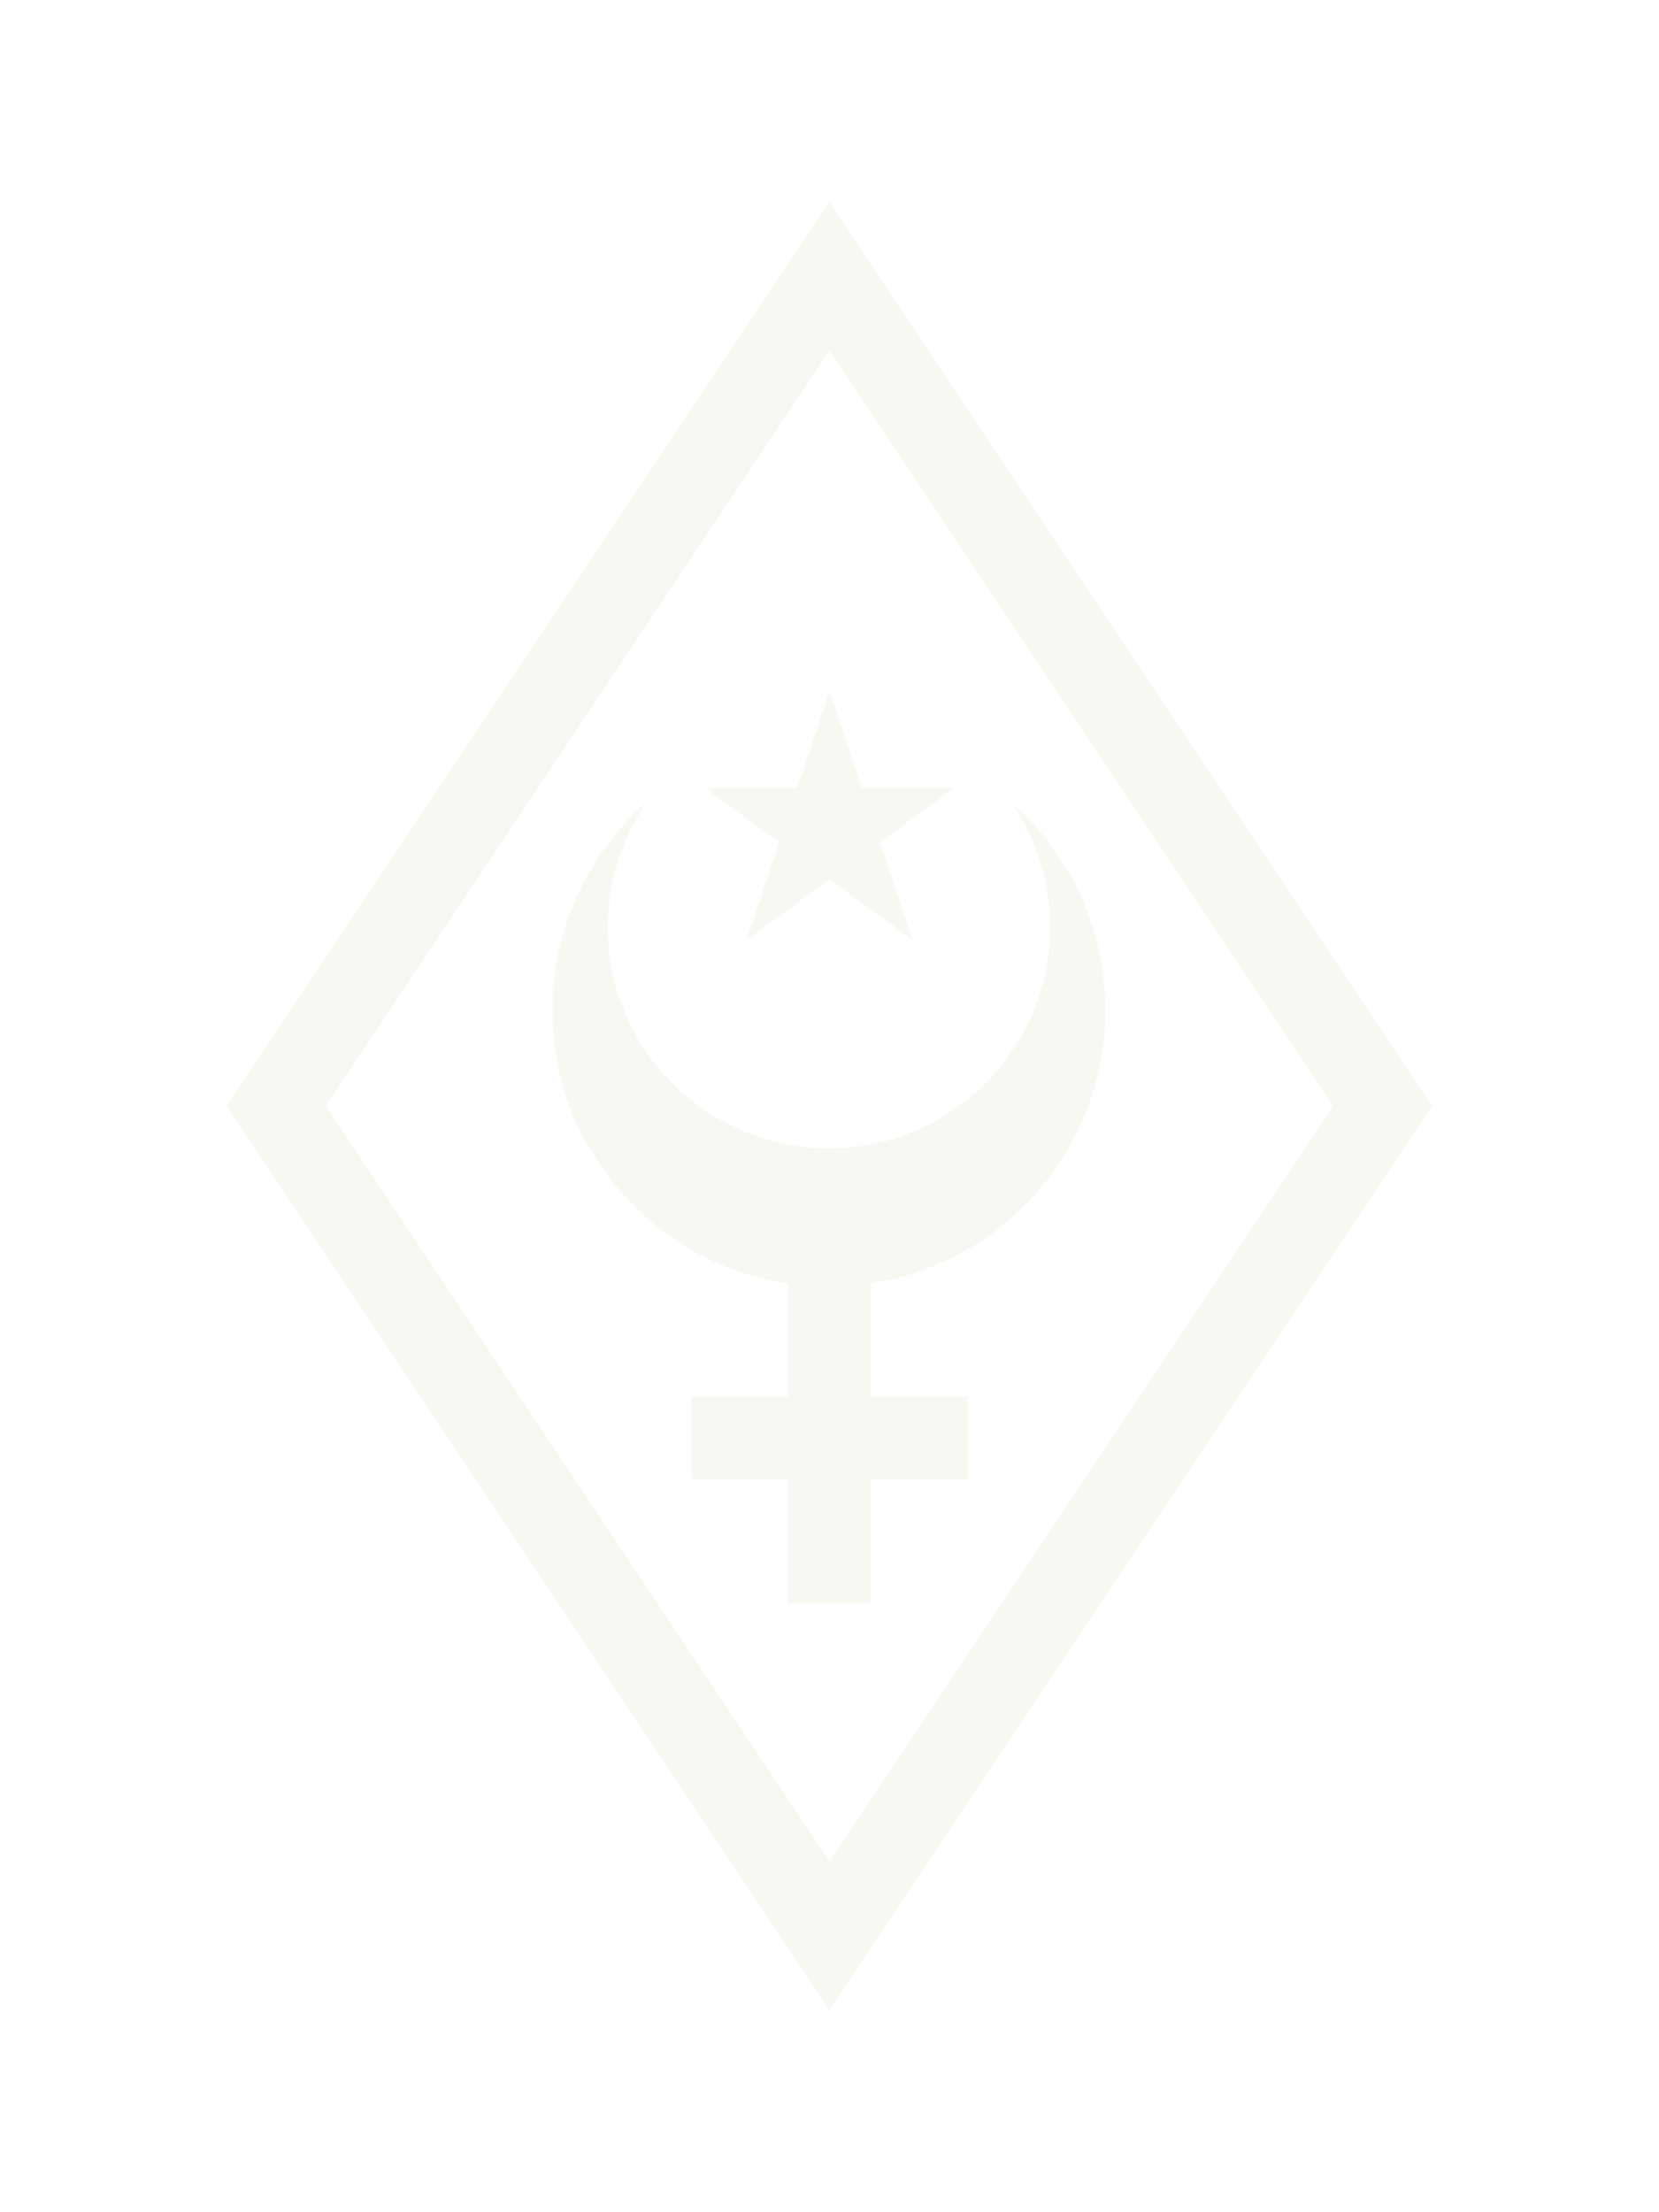
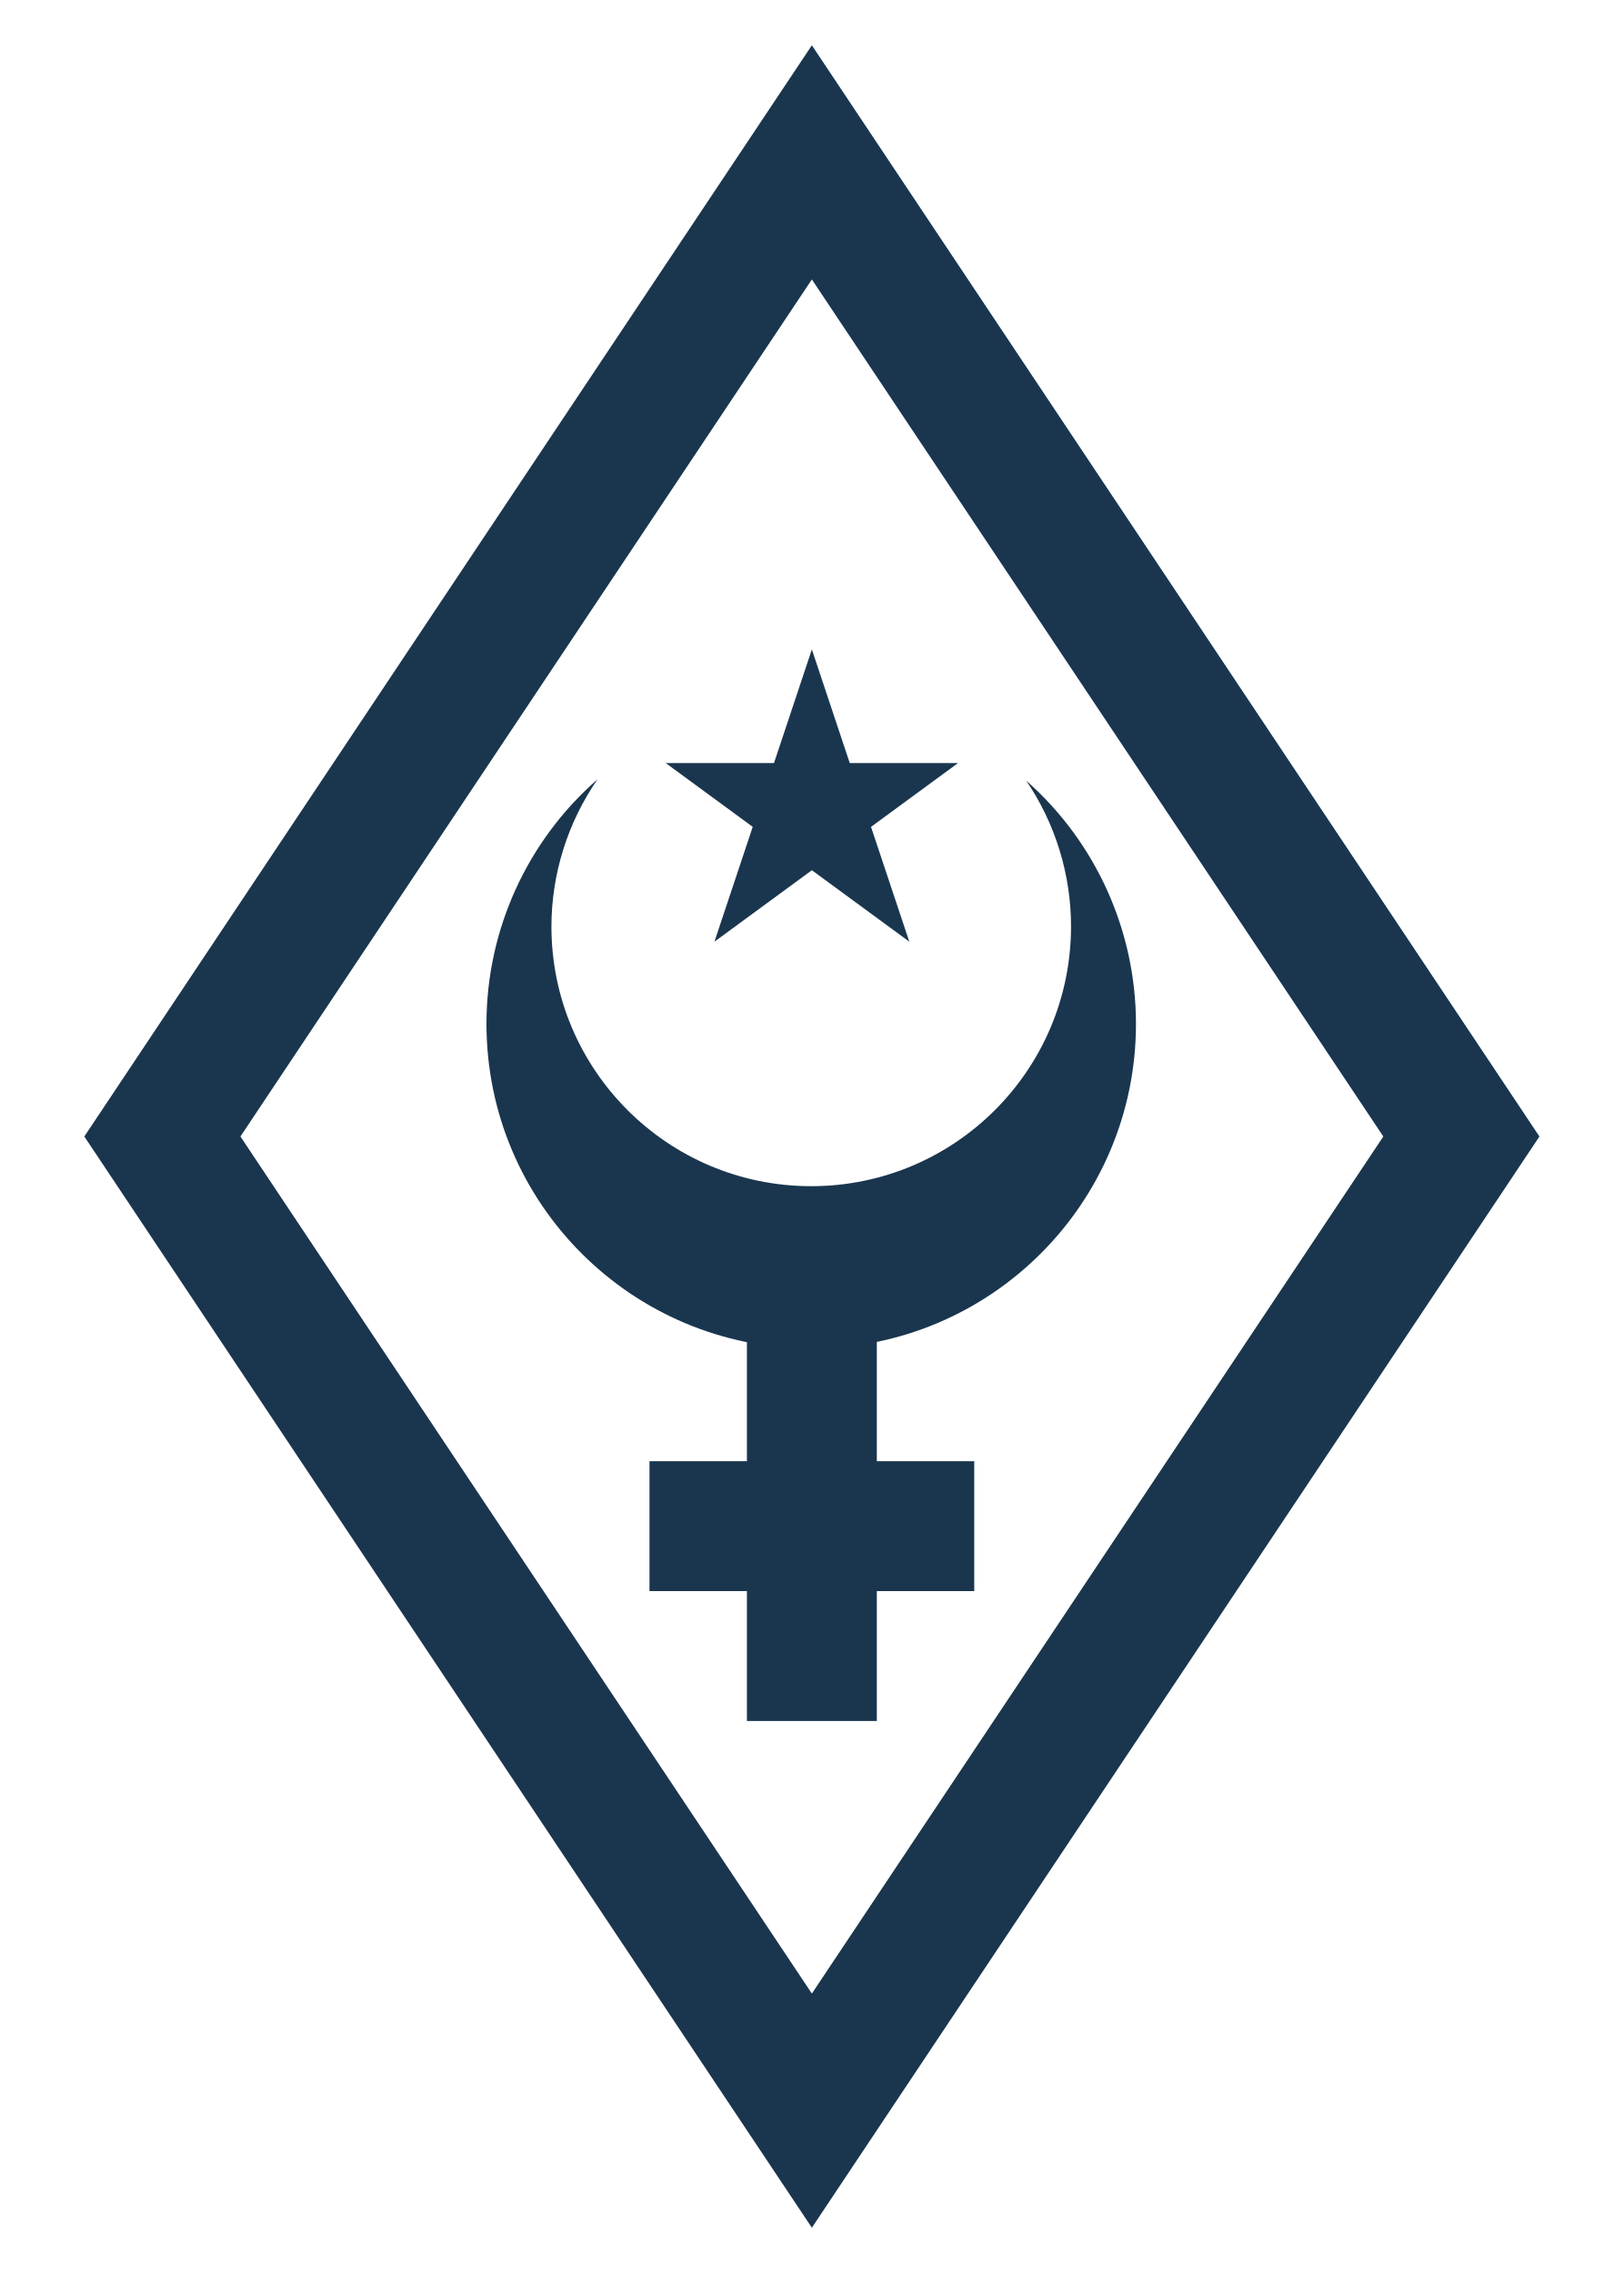
- <svg xmlns="http://www.w3.org/2000/svg" version="1.1" viewBox="0 0 60 80">
-   <g fill="#F8F8F2">
-     <path d="m23.4 29a10 10 0 0 0-3.42 7.53 10 10 0 0 0 10.0 10.0   10 10 0 0 0 10-10 10 10 0 0 0-3.38-7.49 08 08 0 0 1 1.38 4.49   08 08 0 0 1-08 08 08 08 0 0 1-8.00-8.00 08 08 0 0 1 1.42-4.53z" />
-     <polygon points="9 0 3 18 18 7 0 7 15 18" transform="scale(.5) translate(51,50)" />
+ <svg xmlns="http://www.w3.org/2000/svg" version="1.1" viewBox="0 0 50 70">
+   <g transform="translate(-5,-5)" fill="#1a364e">
+     <path d="m23.4 29a10 10 0 0 0-3.42 7.53 10 10 0 0 0 10 10 10 10 0 0 0 10-10 10 10 0 0 0-3.38-7.49 8 8 0 0 1 1.38 4.49 8 8 0 0 1-8 8 8 8 0 0 1-8-8 8 8 0 0 1 1.42-4.53z" />
+     <polygon transform="matrix(.5 0 0 .5 25.5 25)" points="3 18 18 7 0 7 15 18 9 0" />
  </g>
-   <g stroke="#F8F8F2" stroke-width="3" fill="none">
-     <polygon points="30,10 50,40 30,70 10,40" />
+   <g transform="translate(-5,-5)" fill="none" stroke="#1a364e" stroke-width="4">
+     <polygon points="30 10 50 40 30 70 10 40" />
    <line x1="30" x2="30" y1="45" y2="58" />
    <line x1="25" x2="35" y1="52" y2="52" />
  </g>
</svg>
